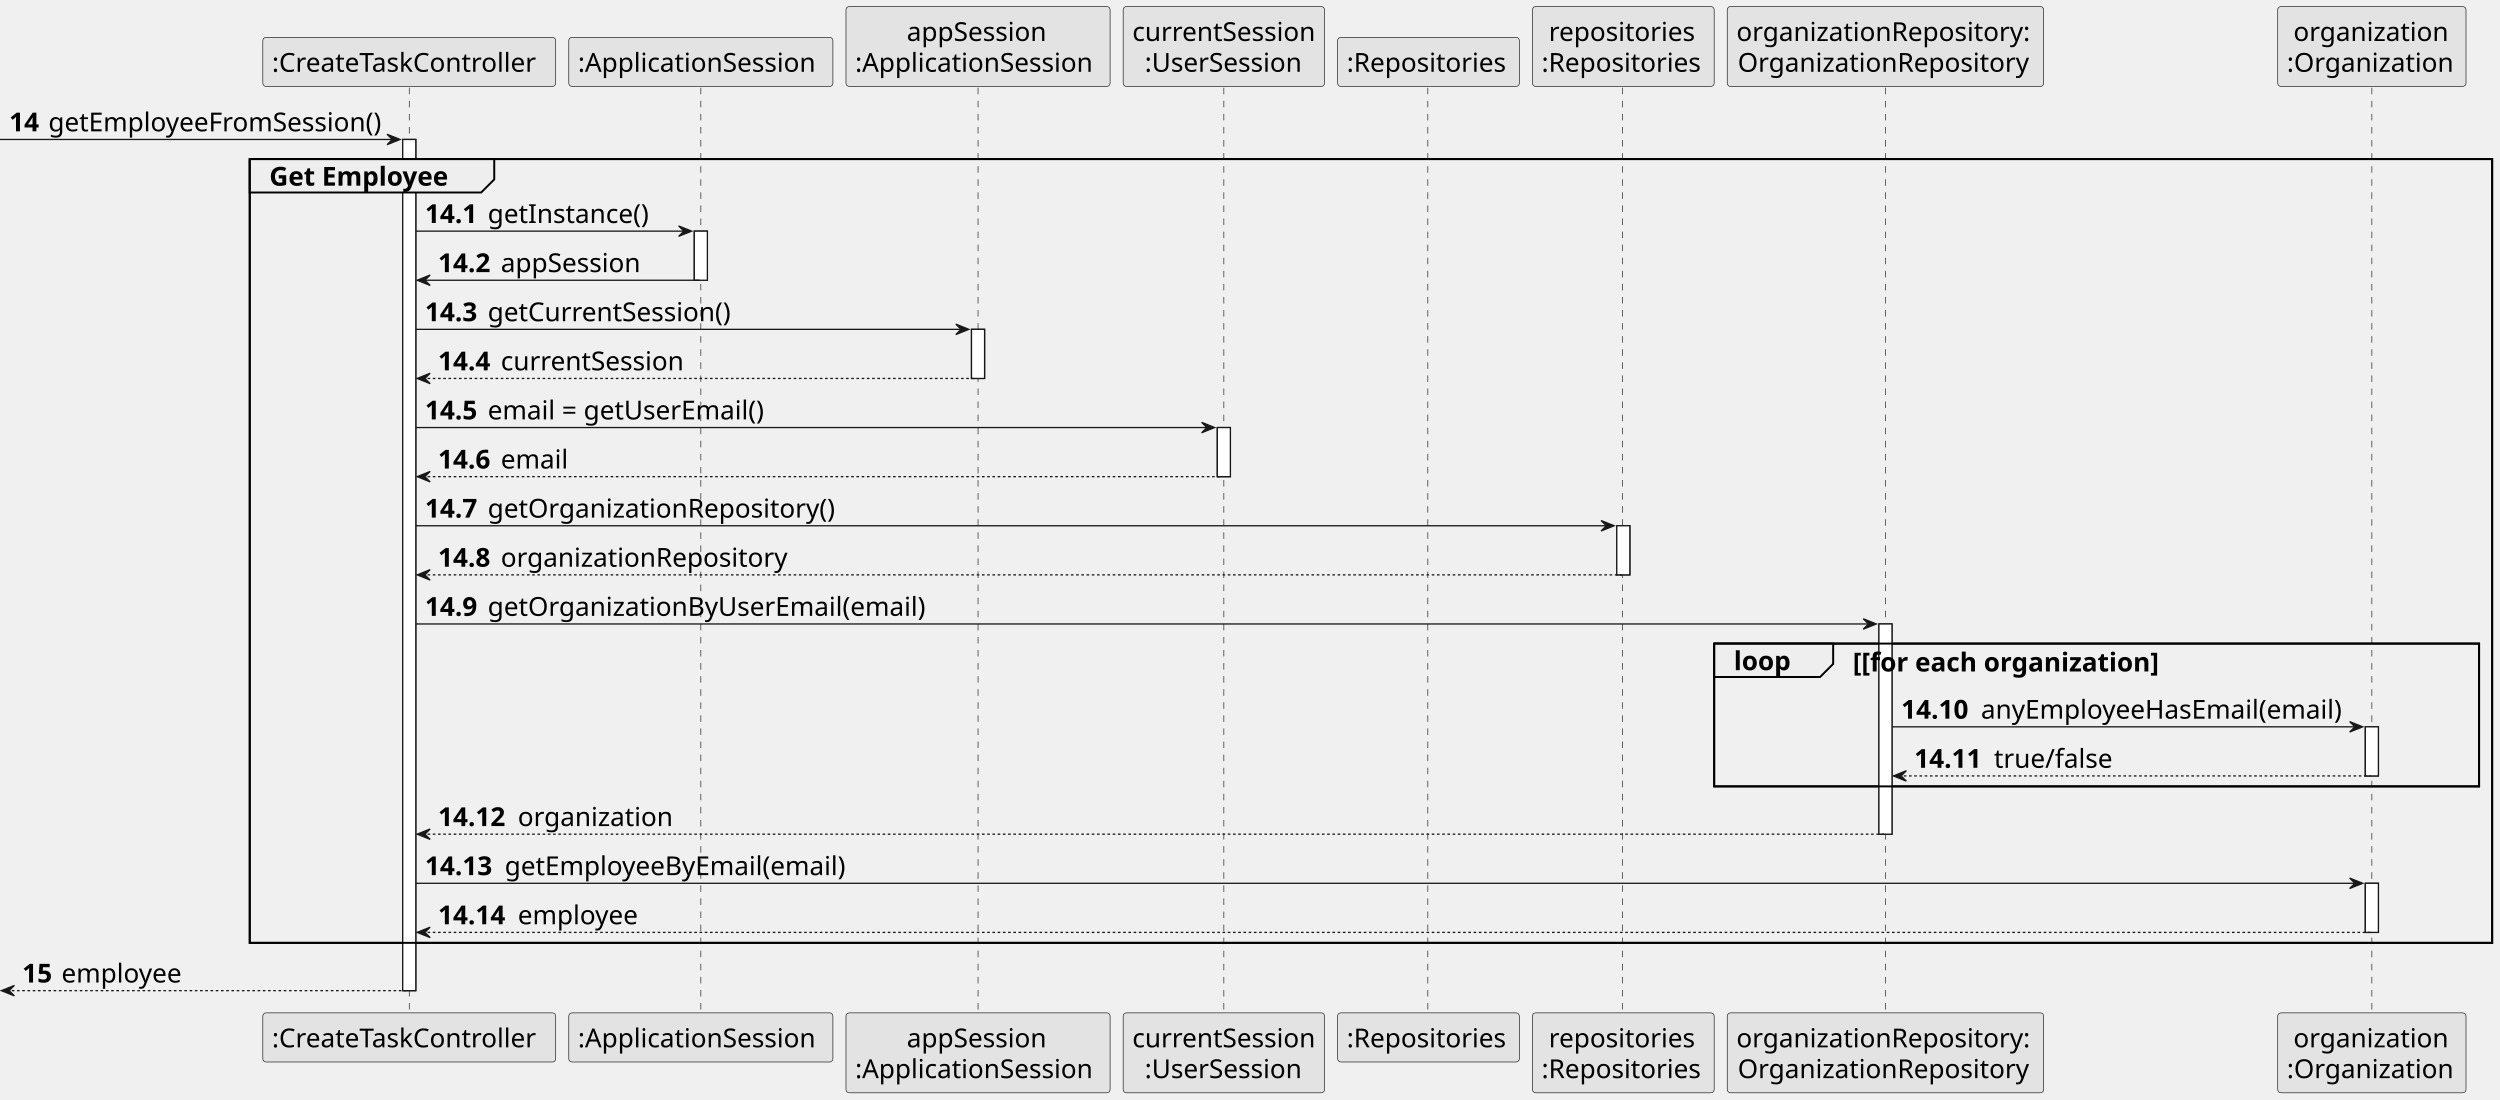
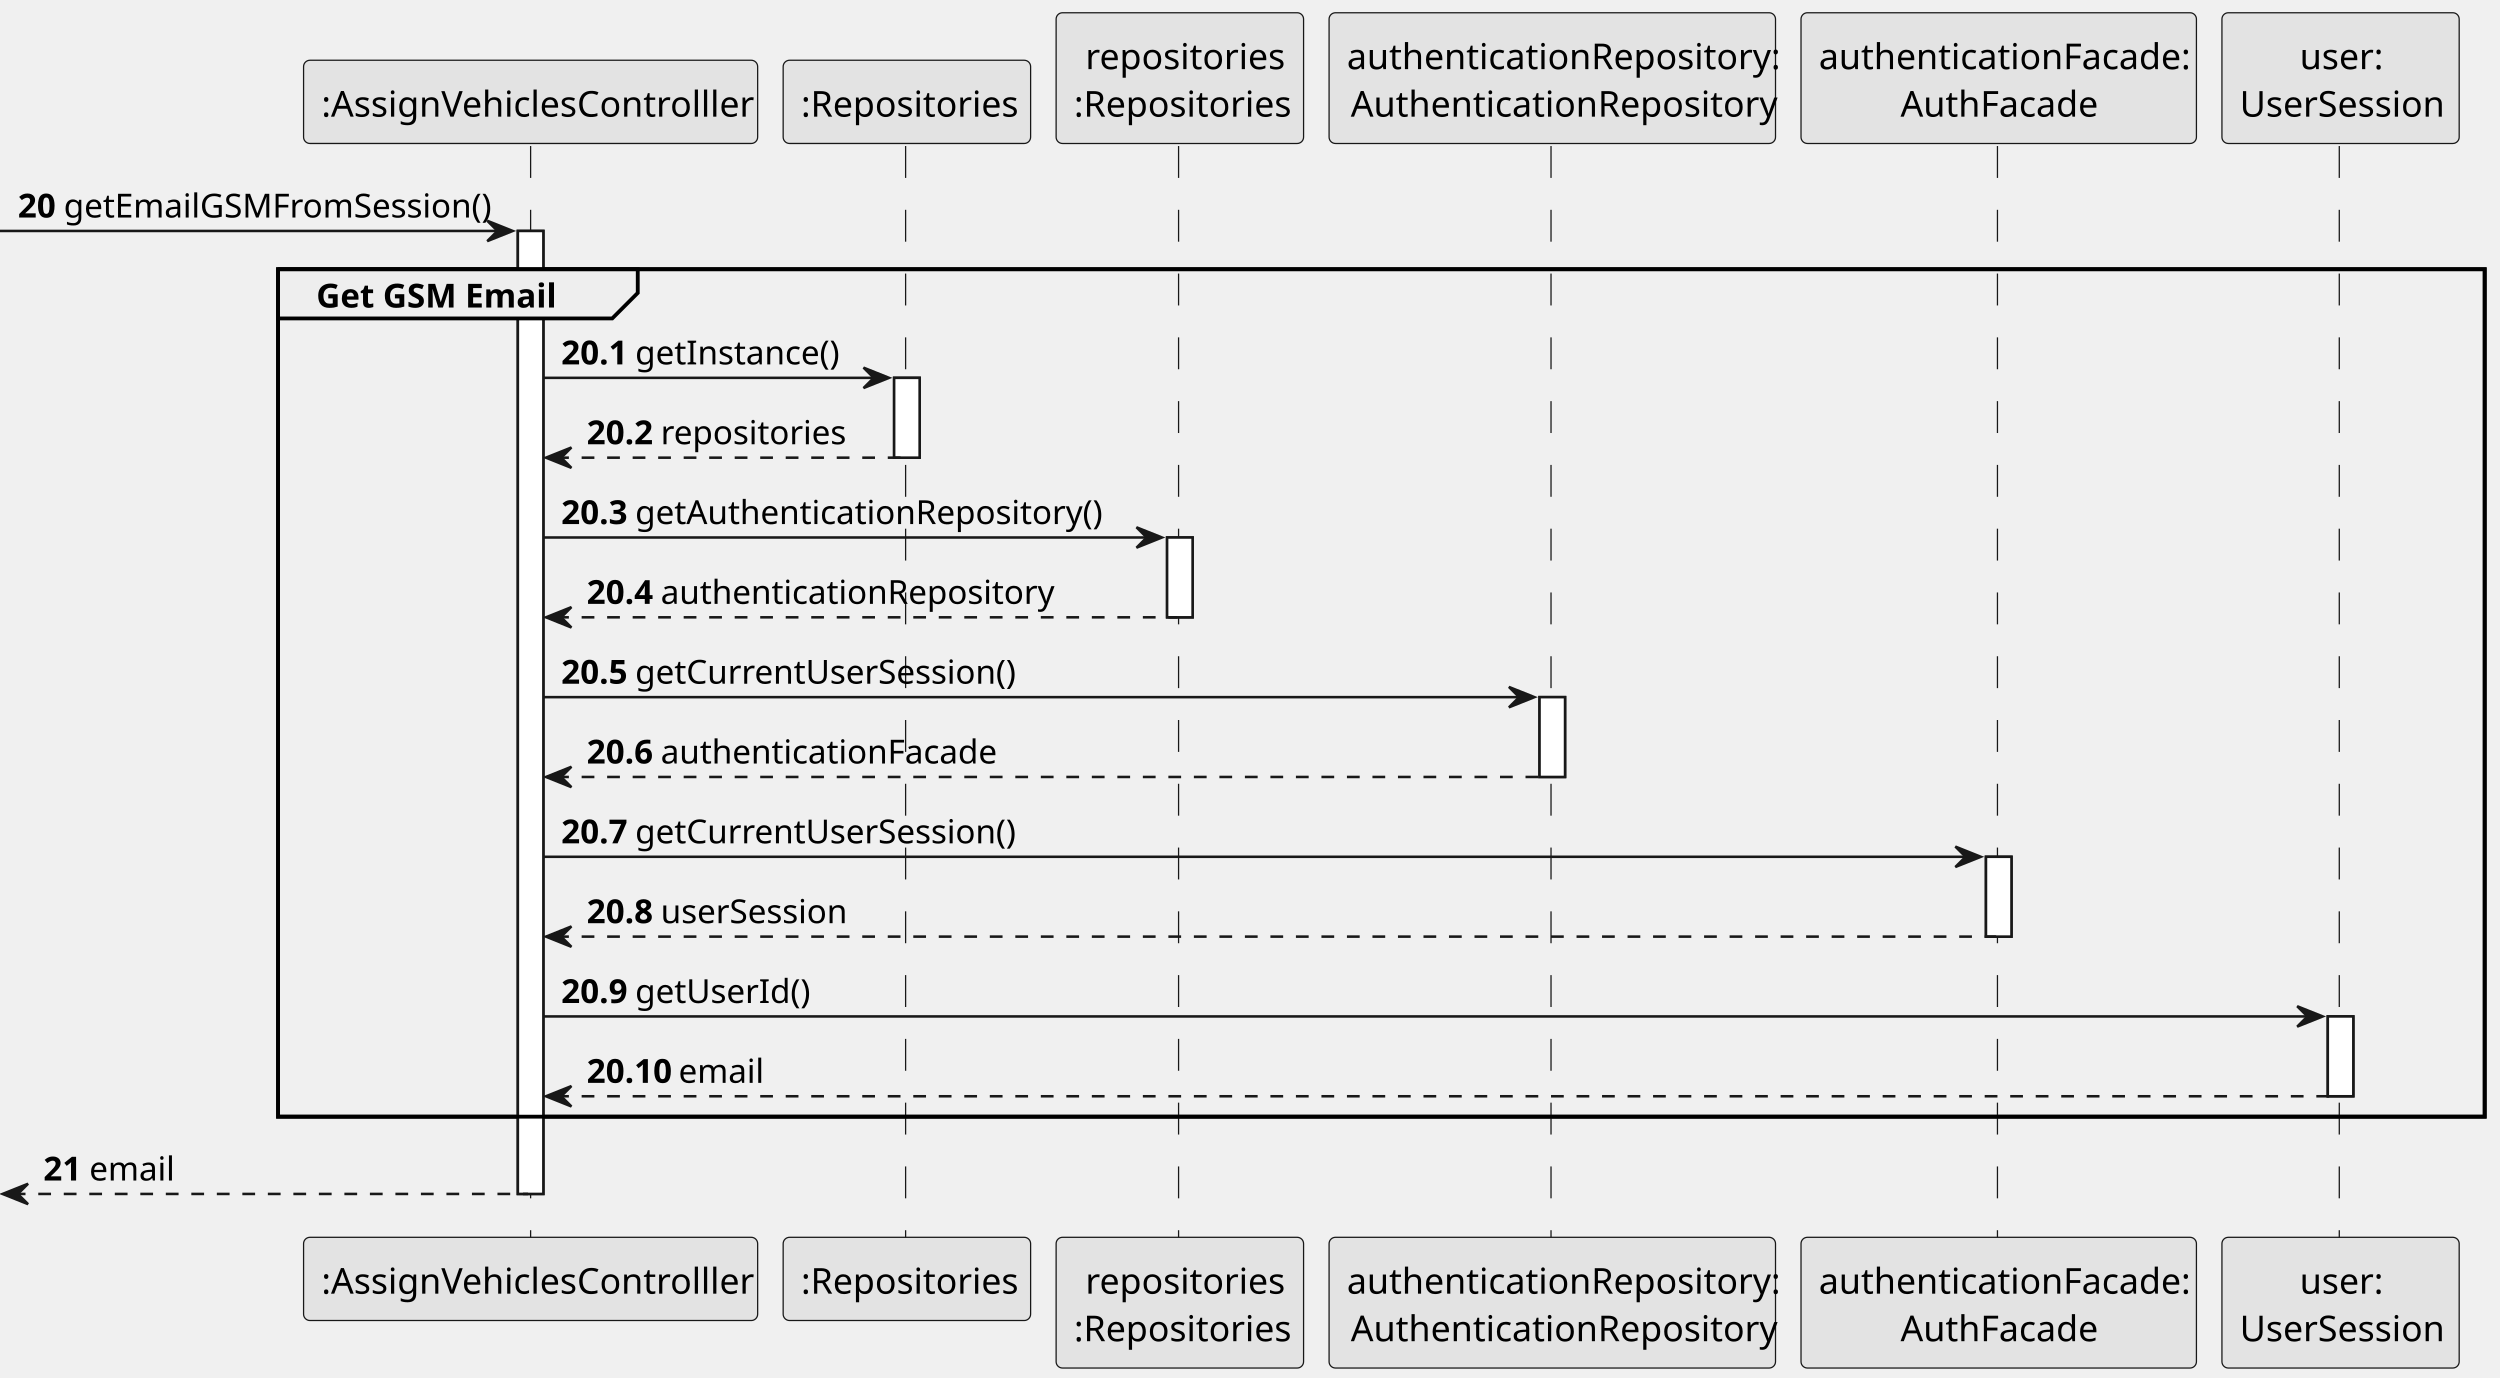
- <svg xmlns="http://www.w3.org/2000/svg" contentStyleType="text/css" height="841px" preserveAspectRatio="none" style="width:1912px;height:841px;background:#FFFFFF;" version="1.1" viewBox="0 0 1912 841" width="1912px" zoomAndPan="magnify">
+ <svg xmlns="http://www.w3.org/2000/svg" contentStyleType="text/css" height="216.8px" preserveAspectRatio="none" style="width:392px;height:216px;background:#FFFFFF;" version="1.1" viewBox="0 0 392 216" width="392px" zoomAndPan="magnify">
  <defs />
  <g>
-     <rect fill="#FFFFFF" height="650.984" style="stroke:#181818;stroke-width:1.0;" width="10" x="308" y="106.664" />
-     <rect fill="#FFFFFF" height="37.555" style="stroke:#181818;stroke-width:1.0;" width="10" x="531" y="176.773" />
-     <rect fill="#FFFFFF" height="37.555" style="stroke:#181818;stroke-width:1.0;" width="10" x="743" y="251.883" />
-     <rect fill="#FFFFFF" height="37.555" style="stroke:#181818;stroke-width:1.0;" width="10" x="931" y="326.992" />
-     <rect fill="#FFFFFF" height="37.555" style="stroke:#181818;stroke-width:1.0;" width="10" x="1236.5" y="402.102" />
-     <rect fill="#FFFFFF" height="160.773" style="stroke:#181818;stroke-width:1.0;" width="10" x="1437" y="477.211" />
-     <rect fill="#FFFFFF" height="37.555" style="stroke:#181818;stroke-width:1.0;" width="10" x="1809" y="555.875" />
-     <rect fill="#FFFFFF" height="37.555" style="stroke:#181818;stroke-width:1.0;" width="10" x="1809" y="675.539" />
-     <rect fill="none" height="599.43" style="stroke:#000000;stroke-width:1.5;" width="1715" x="191" y="121.664" />
-     <rect fill="none" height="109.219" style="stroke:#000000;stroke-width:1.5;" width="585" x="1311" y="492.211" />
-     <line style="stroke:#181818;stroke-width:0.5;stroke-dasharray:5.0,5.0;" x1="313" x2="313" y1="67.109" y2="775.648" />
-     <line style="stroke:#181818;stroke-width:0.5;stroke-dasharray:5.0,5.0;" x1="536" x2="536" y1="67.109" y2="775.648" />
-     <line style="stroke:#181818;stroke-width:0.5;stroke-dasharray:5.0,5.0;" x1="748" x2="748" y1="67.109" y2="775.648" />
-     <line style="stroke:#181818;stroke-width:0.5;stroke-dasharray:5.0,5.0;" x1="936" x2="936" y1="67.109" y2="775.648" />
-     <line style="stroke:#181818;stroke-width:0.5;stroke-dasharray:5.0,5.0;" x1="1092" x2="1092" y1="67.109" y2="775.648" />
-     <line style="stroke:#181818;stroke-width:0.5;stroke-dasharray:5.0,5.0;" x1="1241" x2="1241" y1="67.109" y2="775.648" />
-     <line style="stroke:#181818;stroke-width:0.5;stroke-dasharray:5.0,5.0;" x1="1442" x2="1442" y1="67.109" y2="775.648" />
-     <line style="stroke:#181818;stroke-width:0.5;stroke-dasharray:5.0,5.0;" x1="1814" x2="1814" y1="67.109" y2="775.648" />
-     <rect fill="#E3E3E3" height="37.555" rx="2.5" ry="2.5" style="stroke:#181818;stroke-width:0.5;" width="224" x="201" y="28.555" />
-     <text fill="#000000" font-family="sans-serif" font-size="20" lengthAdjust="spacing" textLength="210" x="208" y="54.891">:CreateTaskController</text>
-     <rect fill="#E3E3E3" height="37.555" rx="2.5" ry="2.5" style="stroke:#181818;stroke-width:0.5;" width="224" x="201" y="774.648" />
-     <text fill="#000000" font-family="sans-serif" font-size="20" lengthAdjust="spacing" textLength="210" x="208" y="800.984">:CreateTaskController</text>
-     <rect fill="#E3E3E3" height="37.555" rx="2.5" ry="2.5" style="stroke:#181818;stroke-width:0.5;" width="202" x="435" y="28.555" />
-     <text fill="#000000" font-family="sans-serif" font-size="20" lengthAdjust="spacing" textLength="188" x="442" y="54.891">:ApplicationSession</text>
-     <rect fill="#E3E3E3" height="37.555" rx="2.5" ry="2.5" style="stroke:#181818;stroke-width:0.5;" width="202" x="435" y="774.648" />
-     <text fill="#000000" font-family="sans-serif" font-size="20" lengthAdjust="spacing" textLength="188" x="442" y="800.984">:ApplicationSession</text>
-     <rect fill="#E3E3E3" height="61.109" rx="2.5" ry="2.5" style="stroke:#181818;stroke-width:0.5;" width="202" x="647" y="5" />
-     <text fill="#000000" font-family="sans-serif" font-size="20" lengthAdjust="spacing" textLength="109" x="693.5" y="31.336">appSession</text>
-     <text fill="#000000" font-family="sans-serif" font-size="20" lengthAdjust="spacing" textLength="188" x="654" y="54.891">:ApplicationSession</text>
-     <rect fill="#E3E3E3" height="61.109" rx="2.5" ry="2.5" style="stroke:#181818;stroke-width:0.5;" width="202" x="647" y="774.648" />
-     <text fill="#000000" font-family="sans-serif" font-size="20" lengthAdjust="spacing" textLength="109" x="693.5" y="800.984">appSession</text>
-     <text fill="#000000" font-family="sans-serif" font-size="20" lengthAdjust="spacing" textLength="188" x="654" y="824.539">:ApplicationSession</text>
-     <rect fill="#E3E3E3" height="61.109" rx="2.5" ry="2.5" style="stroke:#181818;stroke-width:0.5;" width="154" x="859" y="5" />
-     <text fill="#000000" font-family="sans-serif" font-size="20" lengthAdjust="spacing" textLength="140" x="866" y="31.336">currentSession</text>
-     <text fill="#000000" font-family="sans-serif" font-size="20" lengthAdjust="spacing" textLength="121" x="875.5" y="54.891">:UserSession</text>
-     <rect fill="#E3E3E3" height="61.109" rx="2.5" ry="2.5" style="stroke:#181818;stroke-width:0.5;" width="154" x="859" y="774.648" />
-     <text fill="#000000" font-family="sans-serif" font-size="20" lengthAdjust="spacing" textLength="140" x="866" y="800.984">currentSession</text>
-     <text fill="#000000" font-family="sans-serif" font-size="20" lengthAdjust="spacing" textLength="121" x="875.5" y="824.539">:UserSession</text>
-     <rect fill="#E3E3E3" height="37.555" rx="2.5" ry="2.5" style="stroke:#181818;stroke-width:0.5;" width="139" x="1023" y="28.555" />
-     <text fill="#000000" font-family="sans-serif" font-size="20" lengthAdjust="spacing" textLength="125" x="1030" y="54.891">:Repositories</text>
-     <rect fill="#E3E3E3" height="37.555" rx="2.5" ry="2.5" style="stroke:#181818;stroke-width:0.5;" width="139" x="1023" y="774.648" />
-     <text fill="#000000" font-family="sans-serif" font-size="20" lengthAdjust="spacing" textLength="125" x="1030" y="800.984">:Repositories</text>
-     <rect fill="#E3E3E3" height="61.109" rx="2.5" ry="2.5" style="stroke:#181818;stroke-width:0.5;" width="139" x="1172" y="5" />
-     <text fill="#000000" font-family="sans-serif" font-size="20" lengthAdjust="spacing" textLength="114" x="1184.5" y="31.336">repositories</text>
-     <text fill="#000000" font-family="sans-serif" font-size="20" lengthAdjust="spacing" textLength="125" x="1179" y="54.891">:Repositories</text>
-     <rect fill="#E3E3E3" height="61.109" rx="2.5" ry="2.5" style="stroke:#181818;stroke-width:0.5;" width="139" x="1172" y="774.648" />
-     <text fill="#000000" font-family="sans-serif" font-size="20" lengthAdjust="spacing" textLength="114" x="1184.5" y="800.984">repositories</text>
-     <text fill="#000000" font-family="sans-serif" font-size="20" lengthAdjust="spacing" textLength="125" x="1179" y="824.539">:Repositories</text>
-     <rect fill="#E3E3E3" height="61.109" rx="2.5" ry="2.5" style="stroke:#181818;stroke-width:0.5;" width="242" x="1321" y="5" />
-     <text fill="#000000" font-family="sans-serif" font-size="20" lengthAdjust="spacing" textLength="228" x="1328" y="31.336">organizationRepository:</text>
-     <text fill="#000000" font-family="sans-serif" font-size="20" lengthAdjust="spacing" textLength="226" x="1329" y="54.891">OrganizationRepository</text>
-     <rect fill="#E3E3E3" height="61.109" rx="2.5" ry="2.5" style="stroke:#181818;stroke-width:0.5;" width="242" x="1321" y="774.648" />
-     <text fill="#000000" font-family="sans-serif" font-size="20" lengthAdjust="spacing" textLength="228" x="1328" y="800.984">organizationRepository:</text>
-     <text fill="#000000" font-family="sans-serif" font-size="20" lengthAdjust="spacing" textLength="226" x="1329" y="824.539">OrganizationRepository</text>
-     <rect fill="#E3E3E3" height="61.109" rx="2.5" ry="2.5" style="stroke:#181818;stroke-width:0.5;" width="144" x="1742" y="5" />
-     <text fill="#000000" font-family="sans-serif" font-size="20" lengthAdjust="spacing" textLength="120" x="1754" y="31.336">organization</text>
-     <text fill="#000000" font-family="sans-serif" font-size="20" lengthAdjust="spacing" textLength="130" x="1749" y="54.891">:Organization</text>
-     <rect fill="#E3E3E3" height="61.109" rx="2.5" ry="2.5" style="stroke:#181818;stroke-width:0.5;" width="144" x="1742" y="774.648" />
-     <text fill="#000000" font-family="sans-serif" font-size="20" lengthAdjust="spacing" textLength="120" x="1754" y="800.984">organization</text>
-     <text fill="#000000" font-family="sans-serif" font-size="20" lengthAdjust="spacing" textLength="130" x="1749" y="824.539">:Organization</text>
-     <rect fill="#FFFFFF" height="650.984" style="stroke:#181818;stroke-width:1.0;" width="10" x="308" y="106.664" />
-     <rect fill="#FFFFFF" height="37.555" style="stroke:#181818;stroke-width:1.0;" width="10" x="531" y="176.773" />
-     <rect fill="#FFFFFF" height="37.555" style="stroke:#181818;stroke-width:1.0;" width="10" x="743" y="251.883" />
-     <rect fill="#FFFFFF" height="37.555" style="stroke:#181818;stroke-width:1.0;" width="10" x="931" y="326.992" />
-     <rect fill="#FFFFFF" height="37.555" style="stroke:#181818;stroke-width:1.0;" width="10" x="1236.5" y="402.102" />
-     <rect fill="#FFFFFF" height="160.773" style="stroke:#181818;stroke-width:1.0;" width="10" x="1437" y="477.211" />
-     <rect fill="#FFFFFF" height="37.555" style="stroke:#181818;stroke-width:1.0;" width="10" x="1809" y="555.875" />
-     <rect fill="#FFFFFF" height="37.555" style="stroke:#181818;stroke-width:1.0;" width="10" x="1809" y="675.539" />
-     <polygon fill="#181818" points="296,102.664,306,106.664,296,110.664,300,106.664" style="stroke:#181818;stroke-width:1.0;" />
-     <line style="stroke:#181818;stroke-width:1.0;" x1="0" x2="302" y1="106.664" y2="106.664" />
-     <text fill="#000000" font-family="sans-serif" font-size="20" font-weight="bold" lengthAdjust="spacing" textLength="26" x="7" y="100.445">14</text>
-     <text fill="#000000" font-family="sans-serif" font-size="20" lengthAdjust="spacing" textLength="259" x="37" y="100.445">getEmployeeFromSession()</text>
-     <path d="M191,121.664 L378,121.664 L378,137.219 L368,147.219 L191,147.219 L191,121.664 " fill="#EEEEEE" style="stroke:#000000;stroke-width:1.5;" />
-     <rect fill="none" height="599.43" style="stroke:#000000;stroke-width:1.5;" width="1715" x="191" y="121.664" />
-     <text fill="#000000" font-family="sans-serif" font-size="20" font-weight="bold" lengthAdjust="spacing" textLength="142" x="206" y="142">Get Employee</text>
-     <polygon fill="#181818" points="519,172.773,529,176.773,519,180.773,523,176.773" style="stroke:#181818;stroke-width:1.0;" />
-     <line style="stroke:#181818;stroke-width:1.0;" x1="318" x2="525" y1="176.773" y2="176.773" />
-     <text fill="#000000" font-family="sans-serif" font-size="20" font-weight="bold" lengthAdjust="spacing" textLength="44" x="325" y="170.555">14.1</text>
-     <text fill="#000000" font-family="sans-serif" font-size="20" lengthAdjust="spacing" textLength="123" x="373" y="170.555">getInstance()</text>
-     <polygon fill="#181818" points="329,210.328,319,214.328,329,218.328,325,214.328" style="stroke:#181818;stroke-width:1.0;" />
-     <line style="stroke:#181818;stroke-width:1.0;" x1="323" x2="535" y1="214.328" y2="214.328" />
-     <text fill="#000000" font-family="sans-serif" font-size="20" font-weight="bold" lengthAdjust="spacing" textLength="44" x="335" y="208.109">14.2</text>
-     <text fill="#000000" font-family="sans-serif" font-size="20" lengthAdjust="spacing" textLength="109" x="383" y="208.109">appSession</text>
-     <polygon fill="#181818" points="731,247.883,741,251.883,731,255.883,735,251.883" style="stroke:#181818;stroke-width:1.0;" />
-     <line style="stroke:#181818;stroke-width:1.0;" x1="318" x2="737" y1="251.883" y2="251.883" />
-     <text fill="#000000" font-family="sans-serif" font-size="20" font-weight="bold" lengthAdjust="spacing" textLength="44" x="325" y="245.664">14.3</text>
-     <text fill="#000000" font-family="sans-serif" font-size="20" lengthAdjust="spacing" textLength="188" x="373" y="245.664">getCurrentSession()</text>
-     <polygon fill="#181818" points="329,285.438,319,289.438,329,293.438,325,289.438" style="stroke:#181818;stroke-width:1.0;" />
-     <line style="stroke:#181818;stroke-width:1.0;stroke-dasharray:2.0,2.0;" x1="323" x2="747" y1="289.438" y2="289.438" />
-     <text fill="#000000" font-family="sans-serif" font-size="20" font-weight="bold" lengthAdjust="spacing" textLength="44" x="335" y="283.219">14.4</text>
-     <text fill="#000000" font-family="sans-serif" font-size="20" lengthAdjust="spacing" textLength="140" x="383" y="283.219">currentSession</text>
-     <polygon fill="#181818" points="919,322.992,929,326.992,919,330.992,923,326.992" style="stroke:#181818;stroke-width:1.0;" />
-     <line style="stroke:#181818;stroke-width:1.0;" x1="318" x2="925" y1="326.992" y2="326.992" />
-     <text fill="#000000" font-family="sans-serif" font-size="20" font-weight="bold" lengthAdjust="spacing" textLength="44" x="325" y="320.773">14.5</text>
-     <text fill="#000000" font-family="sans-serif" font-size="20" lengthAdjust="spacing" textLength="221" x="373" y="320.773">email = getUserEmail()</text>
-     <polygon fill="#181818" points="329,360.547,319,364.547,329,368.547,325,364.547" style="stroke:#181818;stroke-width:1.0;" />
-     <line style="stroke:#181818;stroke-width:1.0;stroke-dasharray:2.0,2.0;" x1="323" x2="935" y1="364.547" y2="364.547" />
-     <text fill="#000000" font-family="sans-serif" font-size="20" font-weight="bold" lengthAdjust="spacing" textLength="44" x="335" y="358.328">14.6</text>
-     <text fill="#000000" font-family="sans-serif" font-size="20" lengthAdjust="spacing" textLength="53" x="383" y="358.328">email</text>
-     <polygon fill="#181818" points="1224.5,398.102,1234.5,402.102,1224.5,406.102,1228.5,402.102" style="stroke:#181818;stroke-width:1.0;" />
-     <line style="stroke:#181818;stroke-width:1.0;" x1="318" x2="1230.5" y1="402.102" y2="402.102" />
-     <text fill="#000000" font-family="sans-serif" font-size="20" font-weight="bold" lengthAdjust="spacing" textLength="44" x="325" y="395.883">14.7</text>
-     <text fill="#000000" font-family="sans-serif" font-size="20" lengthAdjust="spacing" textLength="270" x="373" y="395.883">getOrganizationRepository()</text>
-     <polygon fill="#181818" points="329,435.656,319,439.656,329,443.656,325,439.656" style="stroke:#181818;stroke-width:1.0;" />
-     <line style="stroke:#181818;stroke-width:1.0;stroke-dasharray:2.0,2.0;" x1="323" x2="1240.5" y1="439.656" y2="439.656" />
-     <text fill="#000000" font-family="sans-serif" font-size="20" font-weight="bold" lengthAdjust="spacing" textLength="44" x="335" y="433.438">14.8</text>
-     <text fill="#000000" font-family="sans-serif" font-size="20" lengthAdjust="spacing" textLength="222" x="383" y="433.438">organizationRepository</text>
-     <polygon fill="#181818" points="1425,473.211,1435,477.211,1425,481.211,1429,477.211" style="stroke:#181818;stroke-width:1.0;" />
-     <line style="stroke:#181818;stroke-width:1.0;" x1="318" x2="1431" y1="477.211" y2="477.211" />
-     <text fill="#000000" font-family="sans-serif" font-size="20" font-weight="bold" lengthAdjust="spacing" textLength="44" x="325" y="470.992">14.9</text>
-     <text fill="#000000" font-family="sans-serif" font-size="20" lengthAdjust="spacing" textLength="339" x="373" y="470.992">getOrganizationByUserEmail(email)</text>
-     <path d="M1311,492.211 L1402,492.211 L1402,507.766 L1392,517.766 L1311,517.766 L1311,492.211 " fill="#EEEEEE" style="stroke:#000000;stroke-width:1.5;" />
-     <rect fill="none" height="109.219" style="stroke:#000000;stroke-width:1.5;" width="585" x="1311" y="492.211" />
-     <text fill="#000000" font-family="sans-serif" font-size="20" font-weight="bold" lengthAdjust="spacing" textLength="46" x="1326" y="512.547">loop</text>
-     <text fill="#000000" font-family="sans-serif" font-size="20" font-weight="bold" lengthAdjust="spacing" textLength="245" x="1417" y="513.547">[[for each organization]</text>
-     <polygon fill="#181818" points="1797,551.875,1807,555.875,1797,559.875,1801,555.875" style="stroke:#181818;stroke-width:1.0;" />
-     <line style="stroke:#181818;stroke-width:1.0;" x1="1447" x2="1803" y1="555.875" y2="555.875" />
-     <text fill="#000000" font-family="sans-serif" font-size="20" font-weight="bold" lengthAdjust="spacing" textLength="57" x="1454" y="549.656">14.10</text>
-     <text fill="#000000" font-family="sans-serif" font-size="20" lengthAdjust="spacing" textLength="282" x="1515" y="549.656">anyEmployeeHasEmail(email)</text>
-     <polygon fill="#181818" points="1458,589.43,1448,593.43,1458,597.43,1454,593.43" style="stroke:#181818;stroke-width:1.0;" />
-     <line style="stroke:#181818;stroke-width:1.0;stroke-dasharray:2.0,2.0;" x1="1452" x2="1813" y1="593.43" y2="593.43" />
-     <text fill="#000000" font-family="sans-serif" font-size="20" font-weight="bold" lengthAdjust="spacing" textLength="57" x="1464" y="587.211">14.11</text>
-     <text fill="#000000" font-family="sans-serif" font-size="20" lengthAdjust="spacing" textLength="93" x="1525" y="587.211">true/false</text>
-     <polygon fill="#181818" points="329,633.984,319,637.984,329,641.984,325,637.984" style="stroke:#181818;stroke-width:1.0;" />
-     <line style="stroke:#181818;stroke-width:1.0;stroke-dasharray:2.0,2.0;" x1="323" x2="1441" y1="637.984" y2="637.984" />
-     <text fill="#000000" font-family="sans-serif" font-size="20" font-weight="bold" lengthAdjust="spacing" textLength="57" x="335" y="631.766">14.12</text>
-     <text fill="#000000" font-family="sans-serif" font-size="20" lengthAdjust="spacing" textLength="120" x="396" y="631.766">organization</text>
-     <polygon fill="#181818" points="1797,671.539,1807,675.539,1797,679.539,1801,675.539" style="stroke:#181818;stroke-width:1.0;" />
-     <line style="stroke:#181818;stroke-width:1.0;" x1="318" x2="1803" y1="675.539" y2="675.539" />
-     <text fill="#000000" font-family="sans-serif" font-size="20" font-weight="bold" lengthAdjust="spacing" textLength="57" x="325" y="669.32">14.13</text>
-     <text fill="#000000" font-family="sans-serif" font-size="20" lengthAdjust="spacing" textLength="265" x="386" y="669.32">getEmployeeByEmail(email)</text>
-     <polygon fill="#181818" points="329,709.094,319,713.094,329,717.094,325,713.094" style="stroke:#181818;stroke-width:1.0;" />
-     <line style="stroke:#181818;stroke-width:1.0;stroke-dasharray:2.0,2.0;" x1="323" x2="1813" y1="713.094" y2="713.094" />
-     <text fill="#000000" font-family="sans-serif" font-size="20" font-weight="bold" lengthAdjust="spacing" textLength="57" x="335" y="706.875">14.14</text>
-     <text fill="#000000" font-family="sans-serif" font-size="20" lengthAdjust="spacing" textLength="93" x="396" y="706.875">employee</text>
-     <polygon fill="#181818" points="11,753.648,1,757.648,11,761.648,7,757.648" style="stroke:#181818;stroke-width:1.0;" />
-     <line style="stroke:#181818;stroke-width:1.0;stroke-dasharray:2.0,2.0;" x1="5" x2="312" y1="757.648" y2="757.648" />
-     <text fill="#000000" font-family="sans-serif" font-size="20" font-weight="bold" lengthAdjust="spacing" textLength="26" x="17" y="751.43">15</text>
-     <text fill="#000000" font-family="sans-serif" font-size="20" lengthAdjust="spacing" textLength="93" x="47" y="751.43">employee</text>
+     <rect fill="#FFFFFF" height="150.997" style="stroke:#181818;stroke-width:0.4;" width="4" x="81.2" y="36.213" />
+     <rect fill="#FFFFFF" height="12.516" style="stroke:#181818;stroke-width:0.4;" width="4" x="140.2" y="59.246" />
+     <rect fill="#FFFFFF" height="12.516" style="stroke:#181818;stroke-width:0.4;" width="4" x="183" y="84.279" />
+     <rect fill="#FFFFFF" height="12.516" style="stroke:#181818;stroke-width:0.4;" width="4" x="241.4" y="109.312" />
+     <rect fill="#FFFFFF" height="12.516" style="stroke:#181818;stroke-width:0.4;" width="4" x="311.4" y="134.345" />
+     <rect fill="#FFFFFF" height="12.516" style="stroke:#181818;stroke-width:0.4;" width="4" x="365" y="159.377" />
+     <rect fill="none" height="132.881" style="stroke:#000000;stroke-width:0.6;" width="346" x="43.6" y="42.213" />
+     <line style="stroke:#181818;stroke-width:0.2;stroke-dasharray:5.0,5.0;" x1="83.2" x2="83.2" y1="22.897" y2="194.41" />
+     <line style="stroke:#181818;stroke-width:0.2;stroke-dasharray:5.0,5.0;" x1="142" x2="142" y1="22.897" y2="194.41" />
+     <line style="stroke:#181818;stroke-width:0.2;stroke-dasharray:5.0,5.0;" x1="184.8" x2="184.8" y1="22.897" y2="194.41" />
+     <line style="stroke:#181818;stroke-width:0.2;stroke-dasharray:5.0,5.0;" x1="243.2" x2="243.2" y1="22.897" y2="194.41" />
+     <line style="stroke:#181818;stroke-width:0.2;stroke-dasharray:5.0,5.0;" x1="313.2" x2="313.2" y1="22.897" y2="194.41" />
+     <line style="stroke:#181818;stroke-width:0.2;stroke-dasharray:5.0,5.0;" x1="366.8" x2="366.8" y1="22.897" y2="194.41" />
+     <rect fill="#E3E3E3" height="13.048" rx="1" ry="1" style="stroke:#181818;stroke-width:0.2;" width="71.2" x="47.6" y="9.448" />
+     <text fill="#000000" font-family="sans-serif" font-size="5.6" lengthAdjust="spacing" textLength="65.6" x="50.4" y="18.291">:AssignVehiclesControlller</text>
+     <rect fill="#E3E3E3" height="13.048" rx="1" ry="1" style="stroke:#181818;stroke-width:0.2;" width="71.2" x="47.6" y="194.01" />
+     <text fill="#000000" font-family="sans-serif" font-size="5.6" lengthAdjust="spacing" textLength="65.6" x="50.4" y="202.853">:AssignVehiclesControlller</text>
+     <rect fill="#E3E3E3" height="13.048" rx="1" ry="1" style="stroke:#181818;stroke-width:0.2;" width="38.8" x="122.8" y="9.448" />
+     <text fill="#000000" font-family="sans-serif" font-size="5.6" lengthAdjust="spacing" textLength="33.2" x="125.6" y="18.291">:Repositories</text>
+     <rect fill="#E3E3E3" height="13.048" rx="1" ry="1" style="stroke:#181818;stroke-width:0.2;" width="38.8" x="122.8" y="194.01" />
+     <text fill="#000000" font-family="sans-serif" font-size="5.6" lengthAdjust="spacing" textLength="33.2" x="125.6" y="202.853">:Repositories</text>
+     <rect fill="#E3E3E3" height="20.497" rx="1" ry="1" style="stroke:#181818;stroke-width:0.2;" width="38.8" x="165.6" y="2" />
+     <text fill="#000000" font-family="sans-serif" font-size="5.6" lengthAdjust="spacing" textLength="29.6" x="170.2" y="10.843">repositories</text>
+     <text fill="#000000" font-family="sans-serif" font-size="5.6" lengthAdjust="spacing" textLength="33.2" x="168.4" y="18.291">:Repositories</text>
+     <rect fill="#E3E3E3" height="20.497" rx="1" ry="1" style="stroke:#181818;stroke-width:0.2;" width="38.8" x="165.6" y="194.01" />
+     <text fill="#000000" font-family="sans-serif" font-size="5.6" lengthAdjust="spacing" textLength="29.6" x="170.2" y="202.853">repositories</text>
+     <text fill="#000000" font-family="sans-serif" font-size="5.6" lengthAdjust="spacing" textLength="33.2" x="168.4" y="210.302">:Repositories</text>
+     <rect fill="#E3E3E3" height="20.497" rx="1" ry="1" style="stroke:#181818;stroke-width:0.2;" width="70" x="208.4" y="2" />
+     <text fill="#000000" font-family="sans-serif" font-size="5.6" lengthAdjust="spacing" textLength="64.4" x="211.2" y="10.843">authenticationRepository:</text>
+     <text fill="#000000" font-family="sans-serif" font-size="5.6" lengthAdjust="spacing" textLength="63.2" x="211.8" y="18.291">AuthenticationRepository</text>
+     <rect fill="#E3E3E3" height="20.497" rx="1" ry="1" style="stroke:#181818;stroke-width:0.2;" width="70" x="208.4" y="194.01" />
+     <text fill="#000000" font-family="sans-serif" font-size="5.6" lengthAdjust="spacing" textLength="64.4" x="211.2" y="202.853">authenticationRepository:</text>
+     <text fill="#000000" font-family="sans-serif" font-size="5.6" lengthAdjust="spacing" textLength="63.2" x="211.8" y="210.302">AuthenticationRepository</text>
+     <rect fill="#E3E3E3" height="20.497" rx="1" ry="1" style="stroke:#181818;stroke-width:0.2;" width="62" x="282.4" y="2" />
+     <text fill="#000000" font-family="sans-serif" font-size="5.6" lengthAdjust="spacing" textLength="56.4" x="285.2" y="10.843">authenticationFacade:</text>
+     <text fill="#000000" font-family="sans-serif" font-size="5.6" lengthAdjust="spacing" textLength="30.8" x="298" y="18.291">AuthFacade</text>
+     <rect fill="#E3E3E3" height="20.497" rx="1" ry="1" style="stroke:#181818;stroke-width:0.2;" width="62" x="282.4" y="194.01" />
+     <text fill="#000000" font-family="sans-serif" font-size="5.6" lengthAdjust="spacing" textLength="56.4" x="285.2" y="202.853">authenticationFacade:</text>
+     <text fill="#000000" font-family="sans-serif" font-size="5.6" lengthAdjust="spacing" textLength="30.8" x="298" y="210.302">AuthFacade</text>
+     <rect fill="#E3E3E3" height="20.497" rx="1" ry="1" style="stroke:#181818;stroke-width:0.2;" width="37.2" x="348.4" y="2" />
+     <text fill="#000000" font-family="sans-serif" font-size="5.6" lengthAdjust="spacing" textLength="12.8" x="360.6" y="10.843">user:</text>
+     <text fill="#000000" font-family="sans-serif" font-size="5.6" lengthAdjust="spacing" textLength="31.6" x="351.2" y="18.291">UserSession</text>
+     <rect fill="#E3E3E3" height="20.497" rx="1" ry="1" style="stroke:#181818;stroke-width:0.2;" width="37.2" x="348.4" y="194.01" />
+     <text fill="#000000" font-family="sans-serif" font-size="5.6" lengthAdjust="spacing" textLength="12.8" x="360.6" y="202.853">user:</text>
+     <text fill="#000000" font-family="sans-serif" font-size="5.6" lengthAdjust="spacing" textLength="31.6" x="351.2" y="210.302">UserSession</text>
+     <rect fill="#FFFFFF" height="150.997" style="stroke:#181818;stroke-width:0.4;" width="4" x="81.2" y="36.213" />
+     <rect fill="#FFFFFF" height="12.516" style="stroke:#181818;stroke-width:0.4;" width="4" x="140.2" y="59.246" />
+     <rect fill="#FFFFFF" height="12.516" style="stroke:#181818;stroke-width:0.4;" width="4" x="183" y="84.279" />
+     <rect fill="#FFFFFF" height="12.516" style="stroke:#181818;stroke-width:0.4;" width="4" x="241.4" y="109.312" />
+     <rect fill="#FFFFFF" height="12.516" style="stroke:#181818;stroke-width:0.4;" width="4" x="311.4" y="134.345" />
+     <rect fill="#FFFFFF" height="12.516" style="stroke:#181818;stroke-width:0.4;" width="4" x="365" y="159.377" />
+     <polygon fill="#181818" points="76.4,34.613,80.4,36.213,76.4,37.813,78,36.213" style="stroke:#181818;stroke-width:0.4;" />
+     <line style="stroke:#181818;stroke-width:0.4;" x1="0" x2="78.8" y1="36.213" y2="36.213" />
+     <text fill="#000000" font-family="sans-serif" font-size="5.2" font-weight="bold" lengthAdjust="spacing" textLength="5.6" x="2.8" y="34.108">20</text>
+     <text fill="#000000" font-family="sans-serif" font-size="5.2" lengthAdjust="spacing" textLength="66.4" x="10" y="34.108">getEmailGSMFromSession()</text>
+     <path d="M43.6,42.213 L100,42.213 L100,45.93 L96,49.93 L43.6,49.93 L43.6,42.213 " fill="#EEEEEE" style="stroke:#000000;stroke-width:0.6;" />
+     <rect fill="none" height="132.881" style="stroke:#000000;stroke-width:0.6;" width="346" x="43.6" y="42.213" />
+     <text fill="#000000" font-family="sans-serif" font-size="5.2" font-weight="bold" lengthAdjust="spacing" textLength="38.4" x="49.6" y="48.225">Get GSM Email</text>
+     <polygon fill="#181818" points="135.4,57.646,139.4,59.246,135.4,60.846,137,59.246" style="stroke:#181818;stroke-width:0.4;" />
+     <line style="stroke:#181818;stroke-width:0.4;" x1="85.2" x2="137.8" y1="59.246" y2="59.246" />
+     <text fill="#000000" font-family="sans-serif" font-size="5.2" font-weight="bold" lengthAdjust="spacing" textLength="10" x="88" y="57.141">20.1</text>
+     <text fill="#000000" font-family="sans-serif" font-size="5.2" lengthAdjust="spacing" textLength="30" x="99.6" y="57.141">getInstance()</text>
+     <polygon fill="#181818" points="89.6,70.162,85.6,71.763,89.6,73.362,88,71.763" style="stroke:#181818;stroke-width:0.4;" />
+     <line style="stroke:#181818;stroke-width:0.4;stroke-dasharray:2.0,2.0;" x1="87.2" x2="141.8" y1="71.763" y2="71.763" />
+     <text fill="#000000" font-family="sans-serif" font-size="5.2" font-weight="bold" lengthAdjust="spacing" textLength="10" x="92" y="69.657">20.2</text>
+     <text fill="#000000" font-family="sans-serif" font-size="5.2" lengthAdjust="spacing" textLength="26.8" x="103.6" y="69.657">repositories</text>
+     <polygon fill="#181818" points="178.2,82.679,182.2,84.279,178.2,85.879,179.8,84.279" style="stroke:#181818;stroke-width:0.4;" />
+     <line style="stroke:#181818;stroke-width:0.4;" x1="85.2" x2="180.6" y1="84.279" y2="84.279" />
+     <text fill="#000000" font-family="sans-serif" font-size="5.2" font-weight="bold" lengthAdjust="spacing" textLength="10" x="88" y="82.174">20.3</text>
+     <text fill="#000000" font-family="sans-serif" font-size="5.2" lengthAdjust="spacing" textLength="68.4" x="99.6" y="82.174">getAuthenticationRepository()</text>
+     <polygon fill="#181818" points="89.6,95.195,85.6,96.795,89.6,98.395,88,96.795" style="stroke:#181818;stroke-width:0.4;" />
+     <line style="stroke:#181818;stroke-width:0.4;stroke-dasharray:2.0,2.0;" x1="87.2" x2="184.6" y1="96.795" y2="96.795" />
+     <text fill="#000000" font-family="sans-serif" font-size="5.2" font-weight="bold" lengthAdjust="spacing" textLength="10" x="92" y="94.69">20.4</text>
+     <text fill="#000000" font-family="sans-serif" font-size="5.2" lengthAdjust="spacing" textLength="57.2" x="103.6" y="94.69">authenticationRepository</text>
+     <polygon fill="#181818" points="236.6,107.712,240.6,109.312,236.6,110.912,238.2,109.312" style="stroke:#181818;stroke-width:0.4;" />
+     <line style="stroke:#181818;stroke-width:0.4;" x1="85.2" x2="239" y1="109.312" y2="109.312" />
+     <text fill="#000000" font-family="sans-serif" font-size="5.2" font-weight="bold" lengthAdjust="spacing" textLength="10" x="88" y="107.207">20.5</text>
+     <text fill="#000000" font-family="sans-serif" font-size="5.2" lengthAdjust="spacing" textLength="56.8" x="99.6" y="107.207">getCurrentUserSession()</text>
+     <polygon fill="#181818" points="89.6,120.228,85.6,121.828,89.6,123.428,88,121.828" style="stroke:#181818;stroke-width:0.4;" />
+     <line style="stroke:#181818;stroke-width:0.4;stroke-dasharray:2.0,2.0;" x1="87.2" x2="243" y1="121.828" y2="121.828" />
+     <text fill="#000000" font-family="sans-serif" font-size="5.2" font-weight="bold" lengthAdjust="spacing" textLength="10" x="92" y="119.723">20.6</text>
+     <text fill="#000000" font-family="sans-serif" font-size="5.2" lengthAdjust="spacing" textLength="49.6" x="103.6" y="119.723">authenticationFacade</text>
+     <polygon fill="#181818" points="306.6,132.744,310.6,134.345,306.6,135.945,308.2,134.345" style="stroke:#181818;stroke-width:0.4;" />
+     <line style="stroke:#181818;stroke-width:0.4;" x1="85.2" x2="309" y1="134.345" y2="134.345" />
+     <text fill="#000000" font-family="sans-serif" font-size="5.2" font-weight="bold" lengthAdjust="spacing" textLength="10" x="88" y="132.239">20.7</text>
+     <text fill="#000000" font-family="sans-serif" font-size="5.2" lengthAdjust="spacing" textLength="56.8" x="99.6" y="132.239">getCurrentUserSession()</text>
+     <polygon fill="#181818" points="89.6,145.261,85.6,146.861,89.6,148.461,88,146.861" style="stroke:#181818;stroke-width:0.4;" />
+     <line style="stroke:#181818;stroke-width:0.4;stroke-dasharray:2.0,2.0;" x1="87.2" x2="313" y1="146.861" y2="146.861" />
+     <text fill="#000000" font-family="sans-serif" font-size="5.2" font-weight="bold" lengthAdjust="spacing" textLength="10" x="92" y="144.756">20.8</text>
+     <text fill="#000000" font-family="sans-serif" font-size="5.2" lengthAdjust="spacing" textLength="28.8" x="103.6" y="144.756">userSession</text>
+     <polygon fill="#181818" points="360.2,157.777,364.2,159.377,360.2,160.977,361.8,159.377" style="stroke:#181818;stroke-width:0.4;" />
+     <line style="stroke:#181818;stroke-width:0.4;" x1="85.2" x2="362.6" y1="159.377" y2="159.377" />
+     <text fill="#000000" font-family="sans-serif" font-size="5.2" font-weight="bold" lengthAdjust="spacing" textLength="10" x="88" y="157.272">20.9</text>
+     <text fill="#000000" font-family="sans-serif" font-size="5.2" lengthAdjust="spacing" textLength="25.2" x="99.6" y="157.272">getUserId()</text>
+     <polygon fill="#181818" points="89.6,170.294,85.6,171.894,89.6,173.494,88,171.894" style="stroke:#181818;stroke-width:0.4;" />
+     <line style="stroke:#181818;stroke-width:0.4;stroke-dasharray:2.0,2.0;" x1="87.2" x2="366.6" y1="171.894" y2="171.894" />
+     <text fill="#000000" font-family="sans-serif" font-size="5.2" font-weight="bold" lengthAdjust="spacing" textLength="12.8" x="92" y="169.789">20.10</text>
+     <text fill="#000000" font-family="sans-serif" font-size="5.2" lengthAdjust="spacing" textLength="12.4" x="106.4" y="169.789">email</text>
+     <polygon fill="#181818" points="4.4,185.61,0.4,187.21,4.4,188.81,2.8,187.21" style="stroke:#181818;stroke-width:0.4;" />
+     <line style="stroke:#181818;stroke-width:0.4;stroke-dasharray:2.0,2.0;" x1="2" x2="82.8" y1="187.21" y2="187.21" />
+     <text fill="#000000" font-family="sans-serif" font-size="5.2" font-weight="bold" lengthAdjust="spacing" textLength="5.6" x="6.8" y="185.105">21</text>
+     <text fill="#000000" font-family="sans-serif" font-size="5.2" lengthAdjust="spacing" textLength="12.4" x="14" y="185.105">email</text>
  </g>
</svg>
